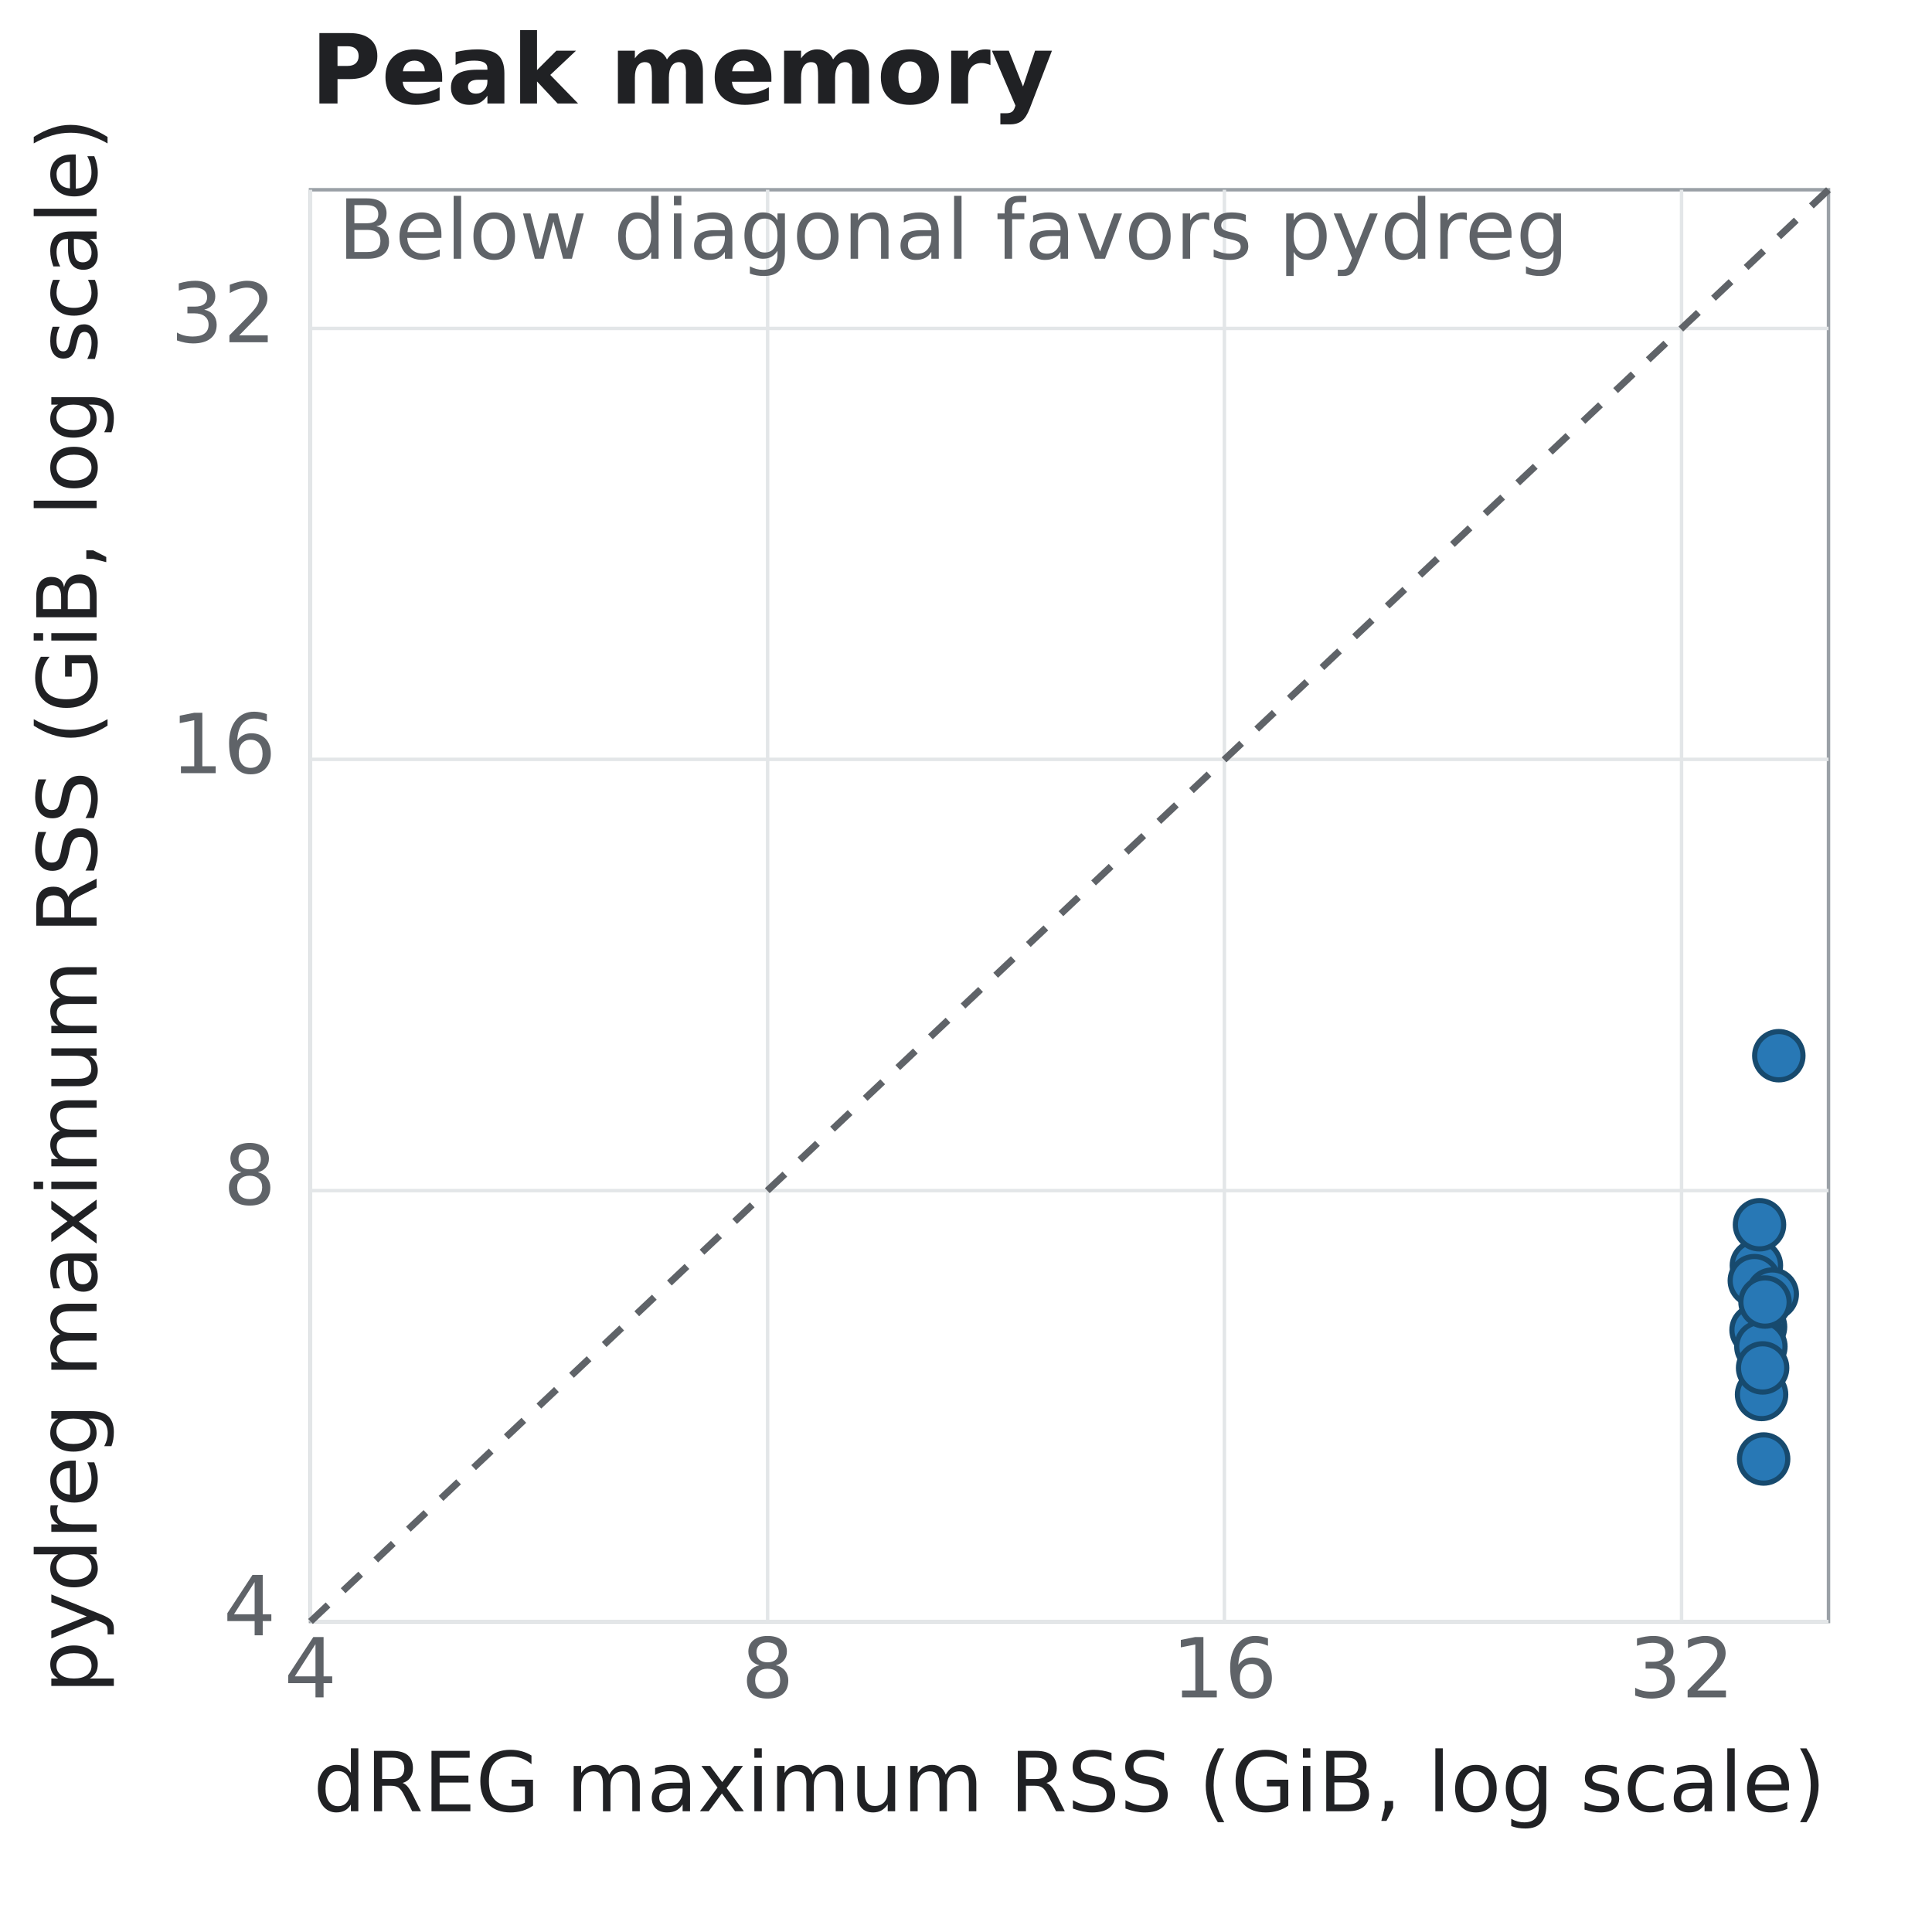
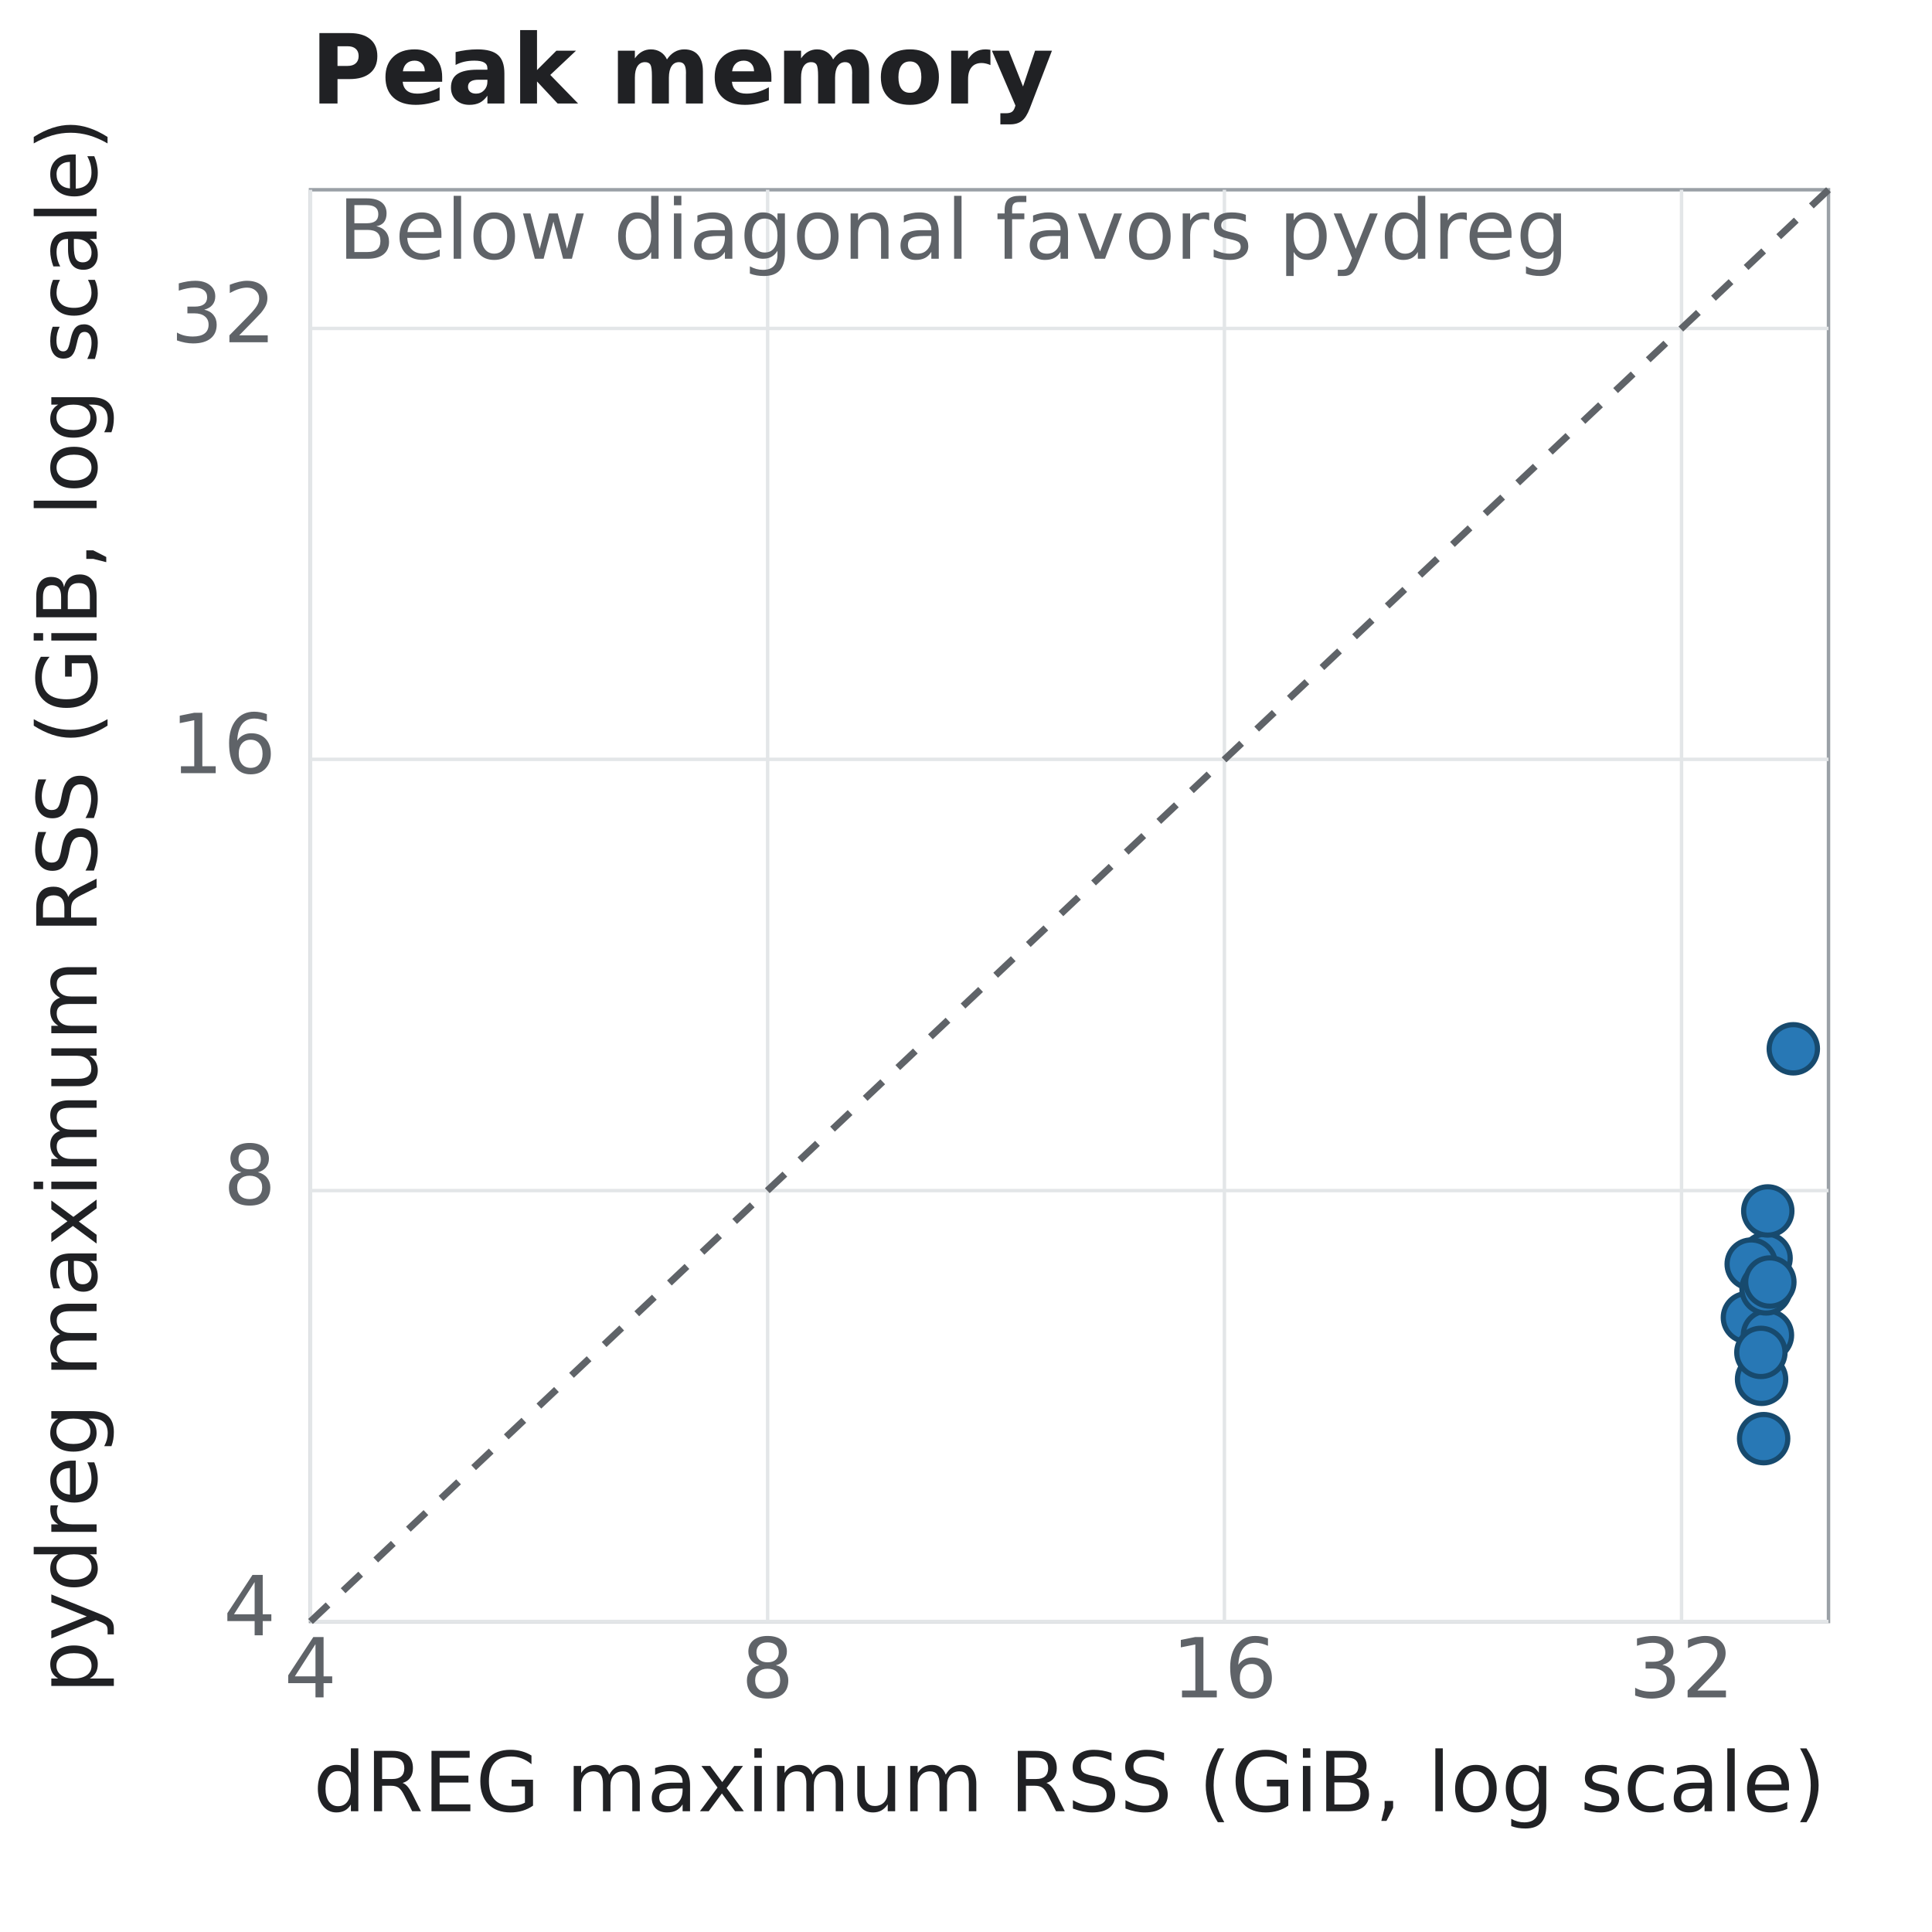
<svg xmlns="http://www.w3.org/2000/svg" width="560" height="560" viewBox="0 0 560 560" role="img">
  <style>
text { font-family: DejaVu Sans, Helvetica, Arial, sans-serif; fill: #202124; }
.title { font-size: 28px; font-weight: 600; }
.axis { font-size: 24px; }
.tick, .note, .value { font-size: 24px; fill: #5f6368; }
.lib { font-size: 24px; }
.plot { fill: #fff; stroke: #9aa0a6; }
.grid { stroke: #e3e6e8; stroke-width: 1; }
.diagonal { stroke: #5f6368; stroke-width: 2; stroke-dasharray: 7 6; }
.ref { stroke: #d62728; stroke-width: 1.2; stroke-dasharray: 5 4; }
.mark { fill: #2878b5; stroke: #174a6e; stroke-width: 1.5; }
.stem { stroke: #9aa0a6; stroke-width: 1.4; }
</style>
  <rect width="560" height="560" fill="#fff" />
  <text x="90" y="30" class="title">Peak memory</text>
  <rect x="90" y="55" width="440" height="415" class="plot" />
  <line x1="90.0" y1="55" x2="90.0" y2="470" class="grid" />
  <line x1="90" y1="470.0" x2="530" y2="470.0" class="grid" />
  <text x="90.0" y="492" class="tick" text-anchor="middle">4</text>
  <text x="80" y="474.0" class="tick" text-anchor="end">4</text>
  <line x1="222.5" y1="55" x2="222.5" y2="470" class="grid" />
  <line x1="90" y1="345.1" x2="530" y2="345.1" class="grid" />
  <text x="222.5" y="492" class="tick" text-anchor="middle">8</text>
  <text x="80" y="349.1" class="tick" text-anchor="end">8</text>
  <line x1="354.9" y1="55" x2="354.9" y2="470" class="grid" />
  <line x1="90" y1="220.1" x2="530" y2="220.1" class="grid" />
  <text x="354.9" y="492" class="tick" text-anchor="middle">16</text>
  <text x="80" y="224.1" class="tick" text-anchor="end">16</text>
  <line x1="487.4" y1="55" x2="487.4" y2="470" class="grid" />
  <line x1="90" y1="95.2" x2="530" y2="95.2" class="grid" />
  <text x="487.4" y="492" class="tick" text-anchor="middle">32</text>
  <text x="80" y="99.2" class="tick" text-anchor="end">32</text>
  <line x1="90.0" y1="470.0" x2="530.0" y2="55.0" class="diagonal" />
-   <circle cx="515.6" cy="306.0" r="7" class="mark" />
-   <circle cx="509.1" cy="366.8" r="7" class="mark" />
-   <circle cx="508.5" cy="371.2" r="7" class="mark" />
-   <circle cx="510.3" cy="384.6" r="7" class="mark" />
-   <circle cx="509.0" cy="385.5" r="7" class="mark" />
-   <circle cx="510.0" cy="355.0" r="7" class="mark" />
-   <circle cx="511.2" cy="422.9" r="7" class="mark" />
-   <circle cx="510.4" cy="390.3" r="7" class="mark" />
-   <circle cx="510.6" cy="404.2" r="7" class="mark" />
-   <circle cx="510.9" cy="396.5" r="7" class="mark" />
-   <circle cx="513.7" cy="375.1" r="7" class="mark" />
-   <circle cx="511.6" cy="377.4" r="7" class="mark" />
+   <circle cx="519.8" cy="304.0" r="7" class="mark" />
+   <circle cx="511.9" cy="364.7" r="7" class="mark" />
+   <circle cx="507.6" cy="366.4" r="7" class="mark" />
+   <circle cx="508.4" cy="382.1" r="7" class="mark" />
+   <circle cx="506.5" cy="381.9" r="7" class="mark" />
+   <circle cx="512.4" cy="351.0" r="7" class="mark" />
+   <circle cx="511.2" cy="417.0" r="7" class="mark" />
+   <circle cx="512.3" cy="387.0" r="7" class="mark" />
+   <circle cx="510.6" cy="399.8" r="7" class="mark" />
+   <circle cx="510.4" cy="392.0" r="7" class="mark" />
+   <circle cx="511.9" cy="373.6" r="7" class="mark" />
+   <circle cx="513.0" cy="371.6" r="7" class="mark" />
  <text x="310.0" y="525" class="axis" text-anchor="middle">dREG maximum RSS (GiB, log scale)</text>
  <text x="28" y="262.5" class="axis" text-anchor="middle" transform="rotate(-90 28 262.5)">pydreg maximum RSS (GiB, log scale)</text>
  <text x="98" y="75" class="note" text-anchor="start">Below diagonal favors pydreg</text>
</svg>
